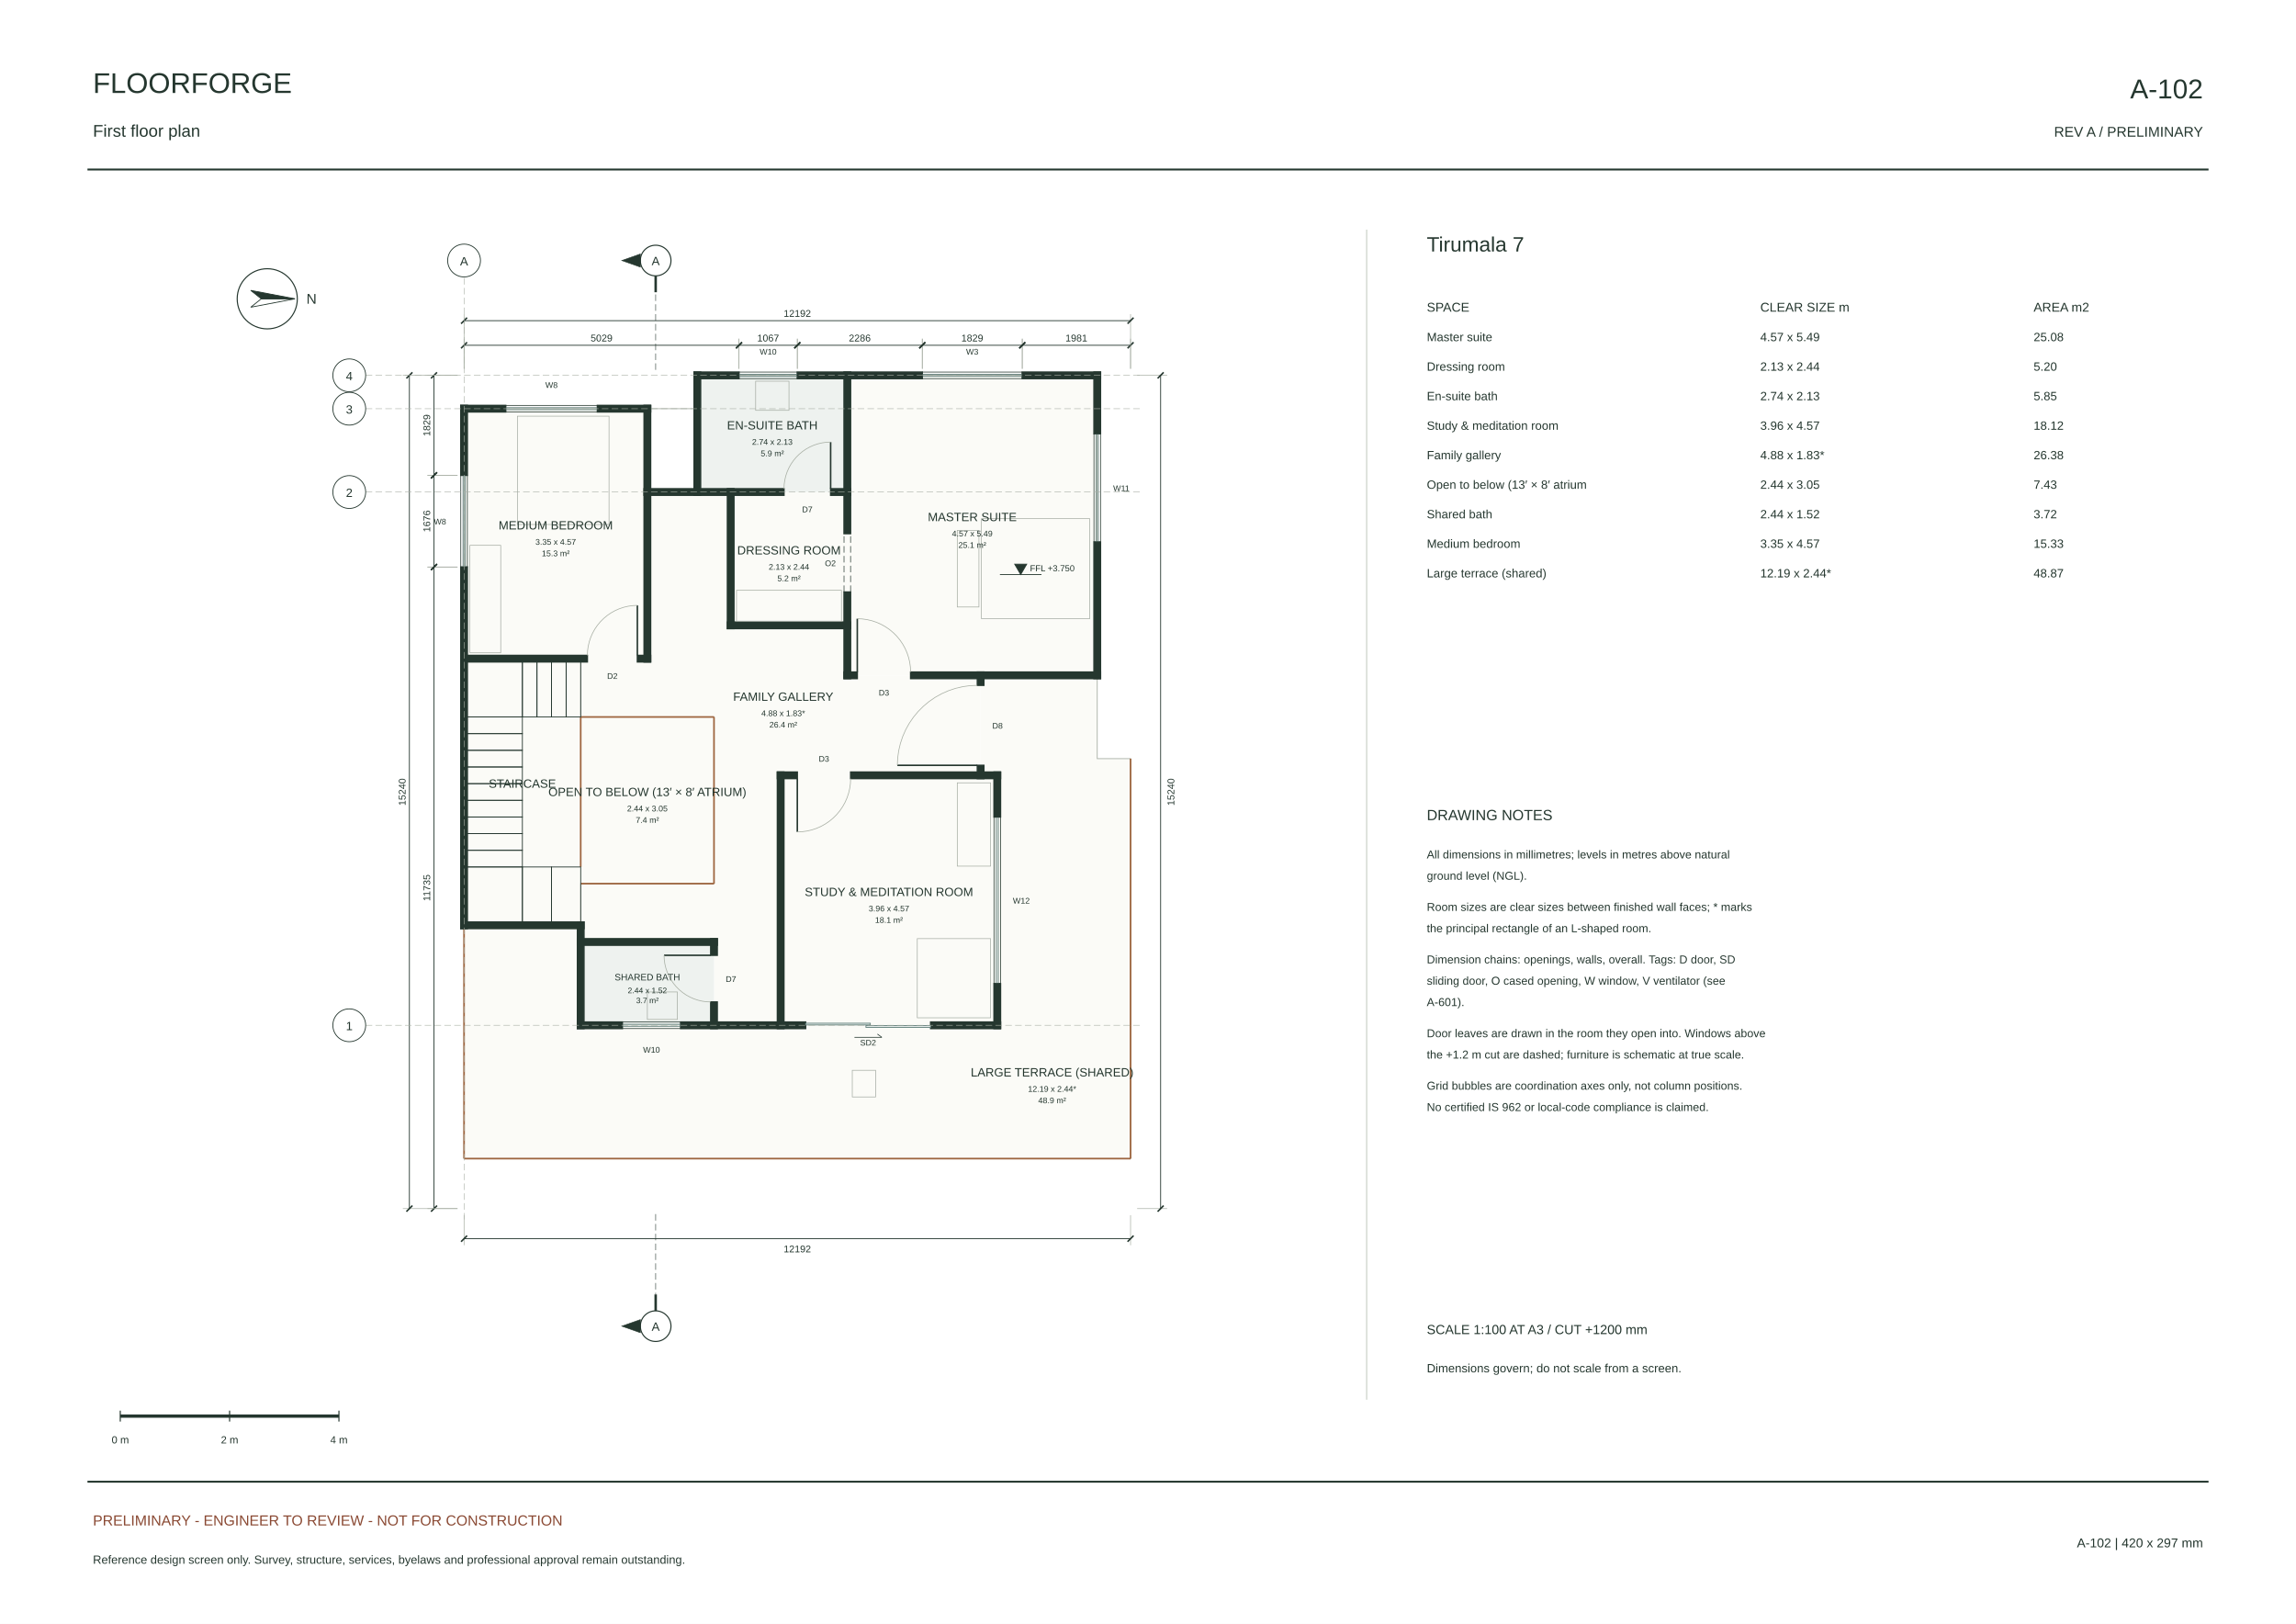
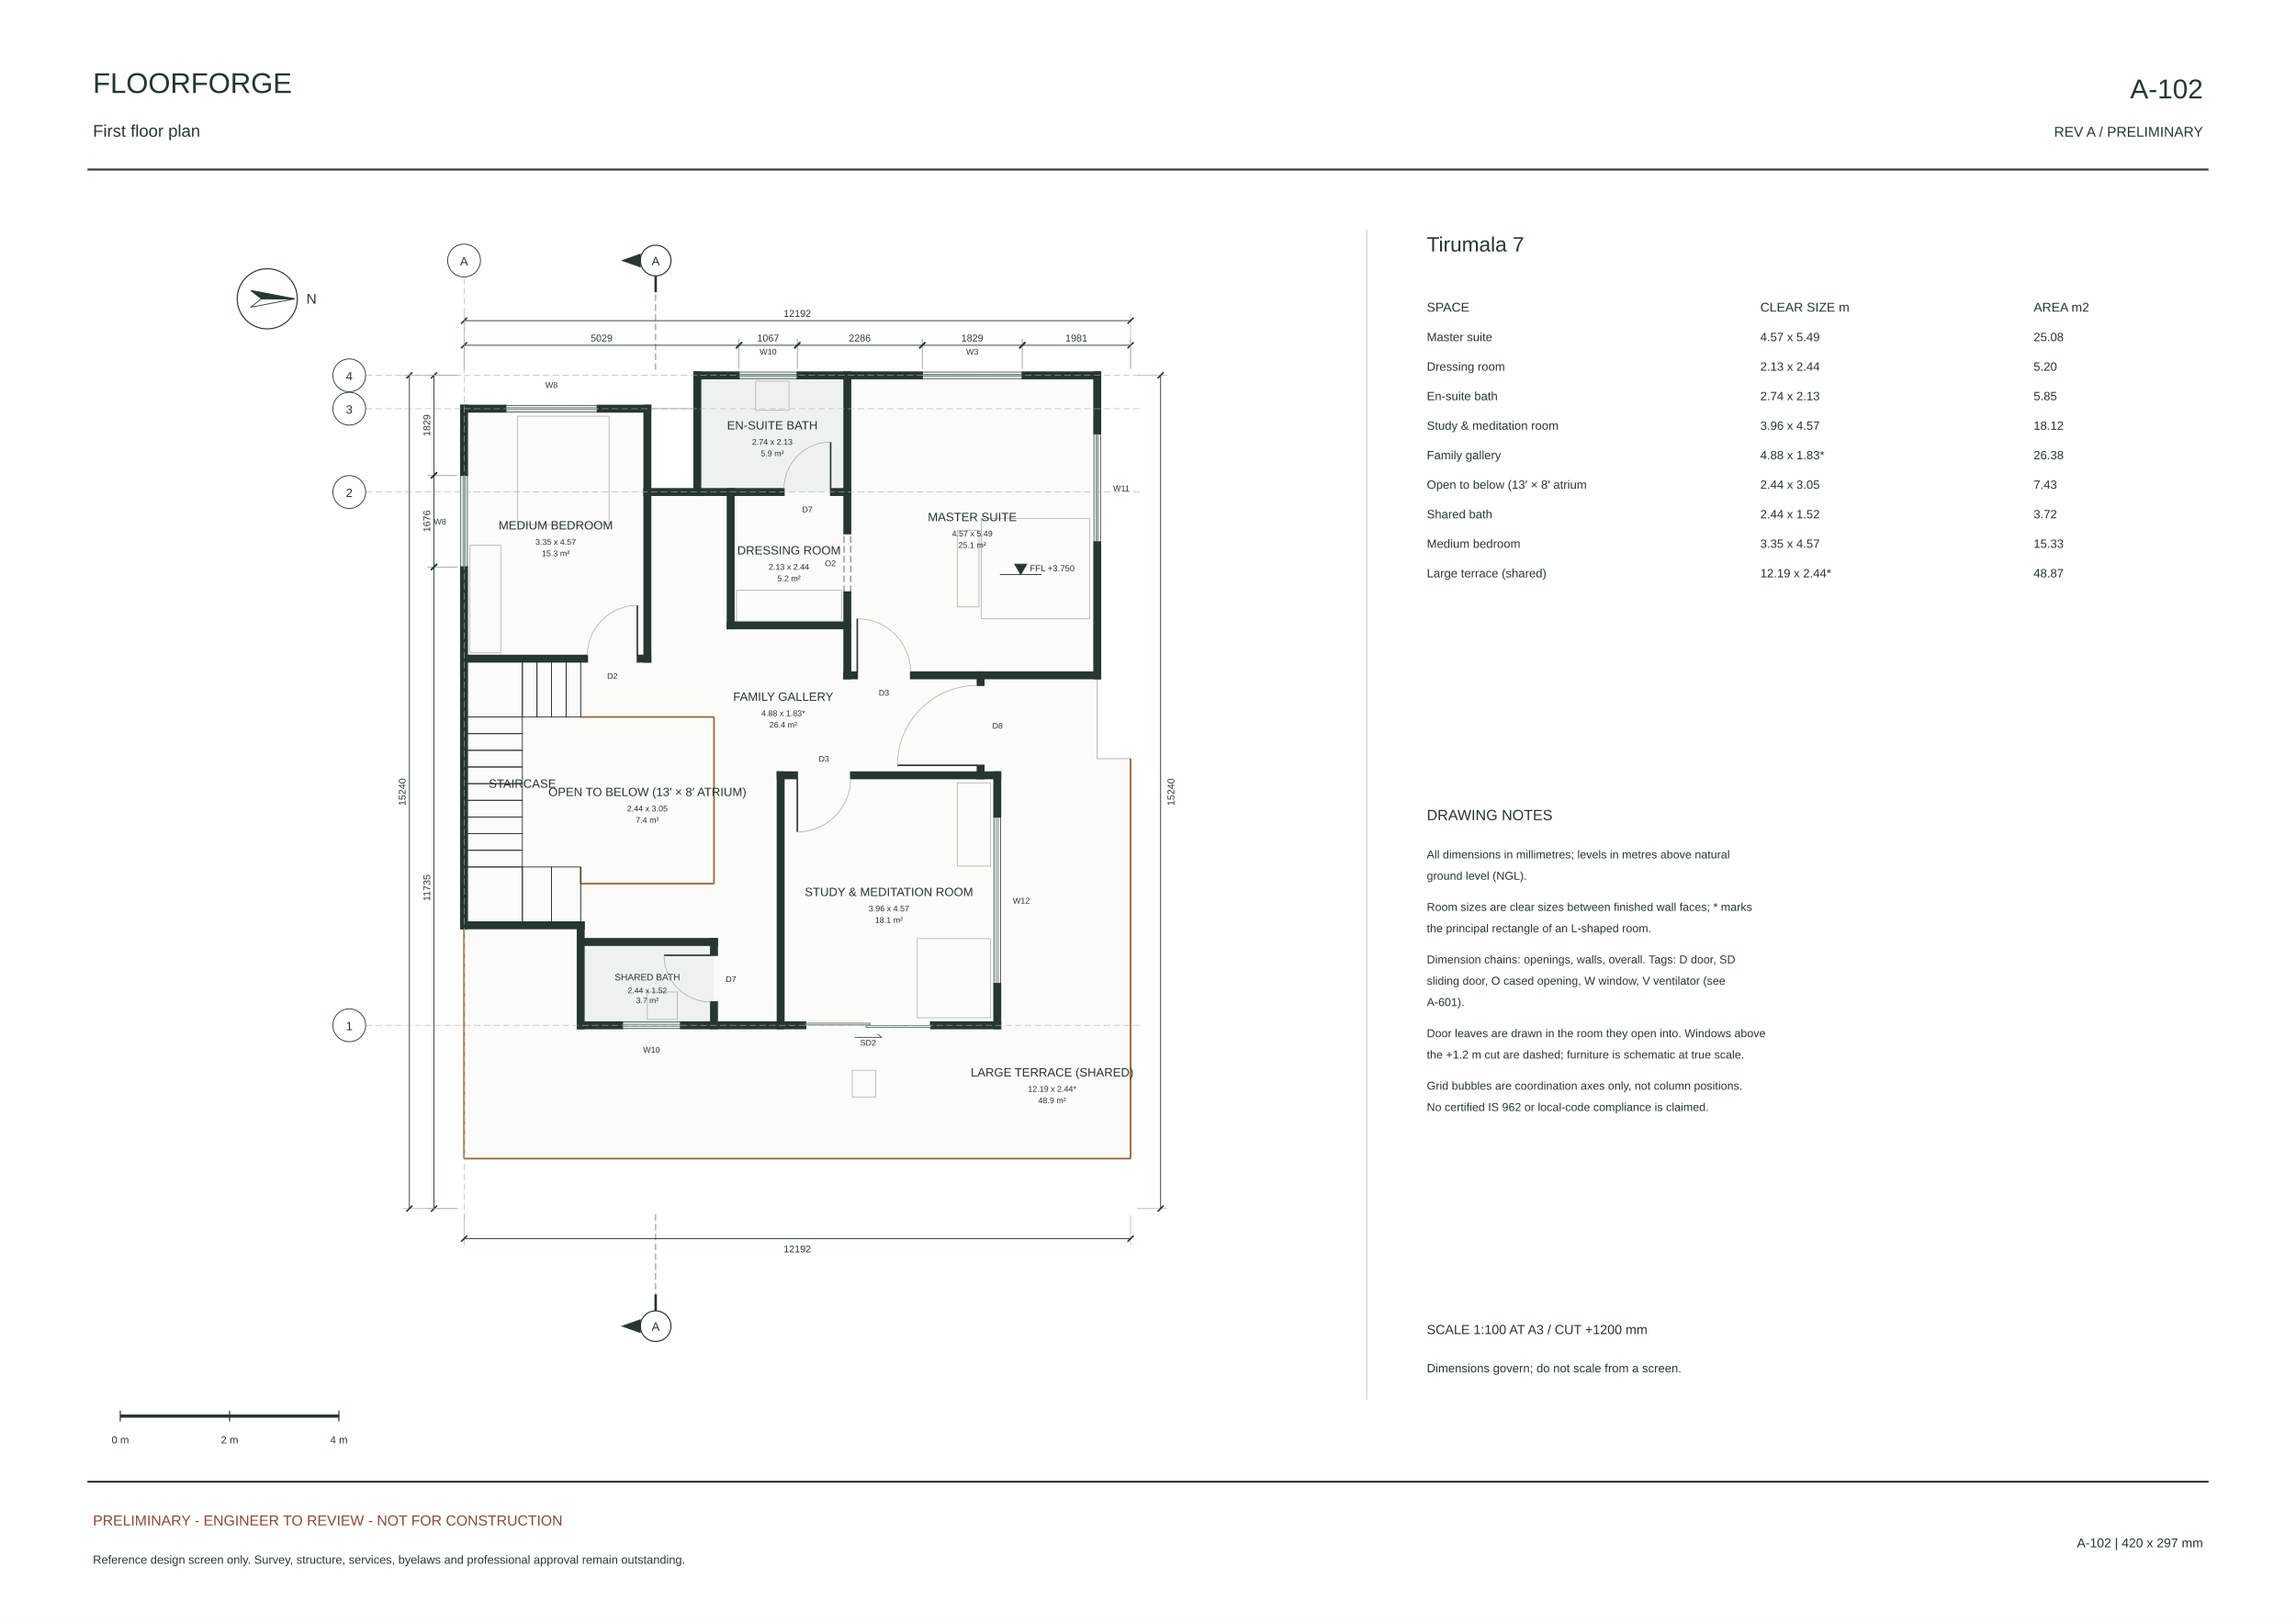
<svg xmlns="http://www.w3.org/2000/svg" width="420mm" height="297mm" viewBox="0 0 420 297">
  <rect width="420" height="297" fill="white" />
  <g font-family="Arial,Helvetica,sans-serif">
    <path d="M 16 31 H 404 M 16 271 H 404" stroke="#25372f" stroke-width=".35" />
    <text x="17" y="17" fill="#25372f" font-size="5.2" text-anchor="start">FLOORFORGE</text>
    <text x="17" y="25" fill="#25372f" font-size="3.1" text-anchor="start">First floor plan</text>
    <text x="403" y="18" fill="#25372f" font-size="5" text-anchor="end">A-102</text>
    <text x="403" y="25" fill="#25372f" font-size="2.6" text-anchor="end">REV A / PRELIMINARY</text>
    <polygon points="200.714,123.514 200.714,68.65 154.994,68.65 154.994,123.514" fill="#fbfbf7" stroke="none" stroke-width="0.2" />
    <polygon points="154.994,114.37 154.994,89.986 133.658,89.986 133.658,114.37" fill="#fbfbf7" stroke="none" stroke-width="0.2" />
    <polygon points="154.994,89.986 154.994,68.65 127.562,68.65 127.562,89.986" fill="#eef2ef" stroke="none" stroke-width="0.2" />
    <polygon points="182.426,187.522 182.426,141.802 142.802,141.802 142.802,187.522" fill="#fbfbf7" stroke="none" stroke-width="0.2" />
    <polygon points="106.226,161.614 130.61,161.614 130.61,141.802 130.61,131.134 106.226,131.134 106.226,120.466 118.418,120.466 118.418,89.986 133.658,89.986 133.658,114.37 154.994,114.37 154.994,123.514 179.378,123.514 179.378,141.802 142.802,141.802 142.802,187.522 130.61,187.522 130.61,172.282 106.226,172.282" fill="#fbfbf7" stroke="none" stroke-width="0.2" />
    <polygon points="130.61,161.614 130.61,131.134 106.226,131.134 106.226,161.614" fill="#fbfbf7" stroke="none" stroke-width="0.2" />
    <polygon points="130.61,187.522 130.61,172.282 106.226,172.282 106.226,187.522" fill="#eef2ef" stroke="none" stroke-width="0.2" />
    <polygon points="118.418,120.466 118.418,74.746 84.89,74.746 84.89,120.466" fill="#fbfbf7" stroke="none" stroke-width="0.2" />
    <polygon points="106.226,169.234 106.226,120.466 84.89,120.466 84.89,169.234" fill="#fbfbf7" stroke="none" stroke-width="0.2" />
    <polygon points="84.89,211.906 84.89,187.522 84.89,169.234 106.226,169.234 106.226,187.522 182.426,187.522 182.426,141.802 179.378,141.802 179.378,123.514 200.714,123.514 200.714,138.754 206.81,138.754 206.81,211.906 182.426,211.906" fill="#fbfbf7" stroke="none" stroke-width="0.2" />
    <polygon points="84.89,211.906 84.89,169.234 106.226,169.234 106.226,161.614 130.61,161.614 130.61,131.134 106.226,131.134 106.226,120.466 84.89,120.466 84.89,74.746 127.562,74.746 127.562,68.65 200.714,68.65 200.714,138.754 206.81,138.754 206.81,211.906 84.89,211.906" fill="none" stroke="#a8afa4" stroke-width="0.15" />
    <polyline points="130.61,131.134 130.61,161.614" fill="none" stroke="#9e653f" stroke-width="0.3" />
    <polyline points="130.61,131.134 106.226,131.134" fill="none" stroke="#9e653f" stroke-width="0.3" />
    <polyline points="130.61,161.614 106.226,161.614" fill="none" stroke="#9e653f" stroke-width="0.3" />
-     <polyline points="106.226,131.134 106.226,158.566" fill="none" stroke="#9e653f" stroke-width="0.3" />
+     <polyline points="106.226,158.566 106.226,161.614" fill="none" stroke="#9e653f" stroke-width="0.3" />
    <polyline points="206.81,211.906 84.89,211.906" fill="none" stroke="#9e653f" stroke-width="0.3" />
    <polyline points="206.81,138.754 206.81,211.906" fill="none" stroke="#9e653f" stroke-width="0.3" />
    <polyline points="84.89,169.234 84.89,211.906" fill="none" stroke="#9e653f" stroke-width="0.3" />
    <polygon points="201.314,69.25 186.998,69.25 186.998,68.05 200.714,68.05 201.314,68.05 201.314,69.25" fill="#25372f" stroke="#25372f" stroke-width="0.25" />
    <polygon points="126.962,69.25 126.962,68.05 135.182,68.05 135.182,69.25 127.562,69.25 126.962,69.25" fill="#25372f" stroke="#25372f" stroke-width="0.25" />
    <polygon points="168.71,68.05 168.71,69.25 145.85,69.25 145.85,68.05 168.71,68.05" fill="#25372f" stroke="#25372f" stroke-width="0.25" />
    <polygon points="119.018,74.146 119.018,75.346 109.274,75.346 109.274,74.146 118.418,74.146 119.018,74.146" fill="#25372f" stroke="#25372f" stroke-width="0.25" />
    <polygon points="84.89,75.346 84.29,75.346 84.29,74.146 92.51,74.146 92.51,75.346 84.89,75.346" fill="#25372f" stroke="#25372f" stroke-width="0.25" />
    <polygon points="155.594,89.386 155.594,90.586 151.946,90.586 151.946,89.386 154.994,89.386 155.594,89.386" fill="#25372f" stroke="#25372f" stroke-width="0.25" />
    <polygon points="118.418,90.586 117.818,90.586 117.818,89.386 143.412,89.386 143.412,90.586 118.418,90.586" fill="#25372f" stroke="#25372f" stroke-width="0.25" />
    <polygon points="154.994,113.77 155.594,113.77 155.594,114.97 133.658,114.97 133.058,114.97 133.058,113.77 154.994,113.77" fill="#25372f" stroke="#25372f" stroke-width="0.25" />
    <polygon points="119.018,119.866 119.018,121.066 116.589,121.066 116.589,119.866 118.418,119.866 119.018,119.866" fill="#25372f" stroke="#25372f" stroke-width="0.25" />
    <polygon points="84.89,121.066 84.29,121.066 84.29,119.866 107.445,119.866 107.445,121.066 84.89,121.066" fill="#25372f" stroke="#25372f" stroke-width="0.25" />
    <polygon points="201.314,122.914 201.314,124.114 166.576,124.114 166.576,122.914 200.714,122.914 201.314,122.914" fill="#25372f" stroke="#25372f" stroke-width="0.25" />
    <polygon points="154.994,124.114 154.394,124.114 154.394,122.914 156.823,122.914 156.823,124.114 154.994,124.114" fill="#25372f" stroke="#25372f" stroke-width="0.25" />
    <polygon points="183.026,141.202 183.026,142.402 155.604,142.402 155.604,141.202 182.426,141.202 183.026,141.202" fill="#25372f" stroke="#25372f" stroke-width="0.25" />
    <polygon points="142.802,142.402 142.202,142.402 142.202,141.202 145.85,141.202 145.85,142.402 142.802,142.402" fill="#25372f" stroke="#25372f" stroke-width="0.25" />
    <polygon points="106.226,168.634 106.826,168.634 106.826,169.834 84.89,169.834 84.29,169.834 84.29,168.634 106.226,168.634" fill="#25372f" stroke="#25372f" stroke-width="0.25" />
    <polygon points="130.61,171.682 131.21,171.682 131.21,172.882 106.226,172.882 105.626,172.882 105.626,171.682 130.61,171.682" fill="#25372f" stroke="#25372f" stroke-width="0.25" />
    <polygon points="183.026,188.122 170.234,188.122 170.234,186.922 182.426,186.922 183.026,186.922 183.026,188.122" fill="#25372f" stroke="#25372f" stroke-width="0.25" />
    <polygon points="105.626,188.122 105.626,186.922 113.846,186.922 113.846,188.122 106.226,188.122 105.626,188.122" fill="#25372f" stroke="#25372f" stroke-width="0.25" />
    <polygon points="147.374,186.922 147.374,188.122 124.514,188.122 124.514,186.922 147.374,186.922" fill="#25372f" stroke="#25372f" stroke-width="0.25" />
    <polygon points="200.114,68.05 201.314,68.05 201.314,79.318 200.114,79.318 200.114,68.65 200.114,68.05" fill="#25372f" stroke="#25372f" stroke-width="0.25" />
    <polygon points="201.314,123.514 201.314,124.114 200.114,124.114 200.114,99.13 201.314,99.13 201.314,123.514" fill="#25372f" stroke="#25372f" stroke-width="0.25" />
    <polygon points="181.826,141.202 183.026,141.202 183.026,149.422 181.826,149.422 181.826,141.802 181.826,141.202" fill="#25372f" stroke="#25372f" stroke-width="0.25" />
    <polygon points="183.026,187.522 183.026,188.122 181.826,188.122 181.826,179.902 183.026,179.902 183.026,187.522" fill="#25372f" stroke="#25372f" stroke-width="0.25" />
    <polygon points="178.778,122.914 179.978,122.914 179.978,125.343 178.778,125.343 178.778,123.514 178.778,122.914" fill="#25372f" stroke="#25372f" stroke-width="0.25" />
    <polygon points="179.978,141.802 179.978,142.402 178.778,142.402 178.778,139.973 179.978,139.973 179.978,141.802" fill="#25372f" stroke="#25372f" stroke-width="0.25" />
    <polygon points="154.394,68.05 155.594,68.05 155.594,97.606 154.394,97.606 154.394,68.65 154.394,68.05" fill="#25372f" stroke="#25372f" stroke-width="0.25" />
    <polygon points="155.594,123.514 155.594,124.114 154.394,124.114 154.394,108.274 155.594,108.274 155.594,123.514" fill="#25372f" stroke="#25372f" stroke-width="0.25" />
    <polygon points="142.202,141.802 142.202,141.202 143.402,141.202 143.402,187.522 143.402,188.122 142.202,188.122 142.202,141.802" fill="#25372f" stroke="#25372f" stroke-width="0.25" />
    <polygon points="133.058,89.986 133.058,89.386 134.258,89.386 134.258,114.37 134.258,114.97 133.058,114.97 133.058,89.986" fill="#25372f" stroke="#25372f" stroke-width="0.25" />
    <polygon points="130.01,171.682 131.21,171.682 131.21,174.72 130.01,174.72 130.01,172.282 130.01,171.682" fill="#25372f" stroke="#25372f" stroke-width="0.25" />
    <polygon points="131.21,187.522 131.21,188.122 130.01,188.122 130.01,183.255 131.21,183.255 131.21,187.522" fill="#25372f" stroke="#25372f" stroke-width="0.25" />
    <polygon points="126.962,68.65 126.962,68.05 128.162,68.05 128.162,89.986 128.162,90.586 126.962,90.586 126.962,68.65" fill="#25372f" stroke="#25372f" stroke-width="0.25" />
    <polygon points="117.818,74.746 117.818,74.146 119.018,74.146 119.018,120.466 119.018,121.066 117.818,121.066 117.818,74.746" fill="#25372f" stroke="#25372f" stroke-width="0.25" />
    <polygon points="105.626,169.234 105.626,168.634 106.826,168.634 106.826,187.522 106.826,188.122 105.626,188.122 105.626,169.234" fill="#25372f" stroke="#25372f" stroke-width="0.25" />
    <polygon points="84.29,74.146 85.49,74.146 85.49,86.938 84.29,86.938 84.29,74.746 84.29,74.146" fill="#25372f" stroke="#25372f" stroke-width="0.25" />
    <polygon points="85.49,169.234 85.49,169.834 84.29,169.834 84.29,103.702 85.49,103.702 85.49,169.234" fill="#25372f" stroke="#25372f" stroke-width="0.25" />
    <path d="M 156.823 122.914 L 156.823 113.16" fill="none" stroke="#25372f" stroke-width="0.28" />
    <polyline points="166.576,122.914 166.535,122.014 166.41,121.122 166.204,120.245 165.918,119.391 165.554,118.566 165.115,117.779 164.606,117.036 164.031,116.343 163.394,115.706 162.701,115.13 161.957,114.621 161.17,114.183 160.346,113.819 159.492,113.533 158.615,113.326 157.723,113.202 156.823,113.16" fill="none" stroke="#a8afa4" stroke-width="0.13" />
    <text x="161.7" y="127.214" fill="#25372f" font-size="1.5" text-anchor="middle">D3</text>
    <path d="M 154.394 108.274 L 154.394 97.606" fill="none" stroke="#25372f" stroke-width="0.12" stroke-dasharray="1.2 .6" />
    <path d="M 155.594 108.274 L 155.594 97.606" fill="none" stroke="#25372f" stroke-width="0.12" stroke-dasharray="1.2 .6" />
    <text x="151.894" y="103.54" fill="#25372f" font-size="1.5" text-anchor="middle">O2</text>
    <path d="M 151.946 89.386 L 151.946 80.852" fill="none" stroke="#25372f" stroke-width="0.28" />
    <polyline points="143.412,89.386 143.448,88.599 143.557,87.818 143.737,87.05 143.988,86.303 144.306,85.582 144.69,84.893 145.135,84.243 145.639,83.636 146.196,83.079 146.803,82.575 147.453,82.13 148.142,81.746 148.863,81.428 149.611,81.177 150.378,80.997 151.159,80.888 151.946,80.852" fill="none" stroke="#a8afa4" stroke-width="0.13" />
    <text x="147.679" y="93.686" fill="#25372f" font-size="1.5" text-anchor="middle">D7</text>
    <path d="M 178.778 139.973 L 164.148 139.973" fill="none" stroke="#25372f" stroke-width="0.28" />
    <polyline points="178.778,125.343 177.428,125.405 176.09,125.592 174.774,125.901 173.493,126.331 172.257,126.877 171.076,127.534 169.961,128.298 168.922,129.161 167.966,130.117 167.103,131.156 166.339,132.271 165.681,133.452 165.136,134.688 164.706,135.969 164.397,137.285 164.21,138.623 164.148,139.973" fill="none" stroke="#a8afa4" stroke-width="0.13" />
    <text x="182.478" y="133.258" fill="#25372f" font-size="1.5" text-anchor="middle">D8</text>
    <path d="M 145.85 142.402 L 145.85 152.156" fill="none" stroke="#25372f" stroke-width="0.28" />
    <polyline points="155.604,142.402 155.562,143.302 155.438,144.194 155.231,145.071 154.945,145.925 154.581,146.75 154.143,147.537 153.633,148.28 153.058,148.973 152.421,149.61 151.728,150.185 150.985,150.695 150.198,151.133 149.373,151.497 148.519,151.783 147.642,151.989 146.75,152.114 145.85,152.156" fill="none" stroke="#a8afa4" stroke-width="0.13" />
    <text x="150.727" y="139.302" fill="#25372f" font-size="1.5" text-anchor="middle">D3</text>
    <polygon points="147.374,187.462 159.204,187.462 159.204,187.142 147.374,187.142" fill="#e3ebea" stroke="#5f7d78" stroke-width="0.15" />
    <polygon points="158.404,187.902 170.234,187.902 170.234,187.582 158.404,187.582" fill="#e3ebea" stroke="#5f7d78" stroke-width="0.15" />
    <path d="M 156.304 189.722 L 161.304 189.722" fill="none" stroke="#25372f" stroke-width="0.13" />
    <path d="M 161.304 189.722 L 160.504 189.122" fill="none" stroke="#25372f" stroke-width="0.13" />
    <text x="158.804" y="191.222" fill="#25372f" font-size="1.5" text-anchor="middle">SD2</text>
    <path d="M 130.01 174.72 L 121.476 174.72" fill="none" stroke="#25372f" stroke-width="0.28" />
    <polyline points="130.01,183.255 129.222,183.218 128.442,183.109 127.674,182.929 126.927,182.679 126.206,182.36 125.517,181.976 124.867,181.531 124.26,181.027 123.703,180.47 123.199,179.863 122.754,179.213 122.37,178.524 122.052,177.803 121.801,177.056 121.621,176.289 121.512,175.508 121.476,174.72" fill="none" stroke="#a8afa4" stroke-width="0.13" />
    <text x="133.71" y="179.588" fill="#25372f" font-size="1.5" text-anchor="middle">D7</text>
    <path d="M 116.589 119.866 L 116.589 110.722" fill="none" stroke="#25372f" stroke-width="0.28" />
    <polyline points="107.445,119.866 107.484,119.022 107.601,118.186 107.794,117.364 108.063,116.563 108.404,115.79 108.815,115.052 109.292,114.356 109.832,113.706 110.429,113.109 111.079,112.569 111.775,112.092 112.513,111.681 113.286,111.34 114.087,111.071 114.909,110.878 115.746,110.761 116.589,110.722" fill="none" stroke="#a8afa4" stroke-width="0.13" />
    <text x="112.017" y="124.166" fill="#25372f" font-size="1.5" text-anchor="middle">D2</text>
    <path d="M 201.314 99.13 L 201.314 79.318" fill="none" stroke="#25372f" stroke-width="0.13" />
    <path d="M 200.114 99.13 L 200.114 79.318" fill="none" stroke="#25372f" stroke-width="0.13" />
    <path d="M 200.894 99.13 L 200.894 79.318" fill="none" stroke="#5f7d78" stroke-width="0.16" />
    <path d="M 200.534 99.13 L 200.534 79.318" fill="none" stroke="#5f7d78" stroke-width="0.16" />
    <path d="M 201.314 99.13 L 200.114 99.13" fill="none" stroke="#25372f" stroke-width="0.13" />
    <path d="M 201.314 79.318 L 200.114 79.318" fill="none" stroke="#25372f" stroke-width="0.13" />
    <text x="205.114" y="89.824" fill="#25372f" font-size="1.5" text-anchor="middle">W11</text>
    <path d="M 168.71 68.05 L 186.998 68.05" fill="none" stroke="#25372f" stroke-width="0.13" />
    <path d="M 168.71 69.25 L 186.998 69.25" fill="none" stroke="#25372f" stroke-width="0.13" />
    <path d="M 168.71 68.47 L 186.998 68.47" fill="none" stroke="#5f7d78" stroke-width="0.16" />
    <path d="M 168.71 68.83 L 186.998 68.83" fill="none" stroke="#5f7d78" stroke-width="0.16" />
    <path d="M 168.71 68.05 L 168.71 69.25" fill="none" stroke="#25372f" stroke-width="0.13" />
    <path d="M 186.998 68.05 L 186.998 69.25" fill="none" stroke="#25372f" stroke-width="0.13" />
    <text x="177.854" y="64.85" fill="#25372f" font-size="1.5" text-anchor="middle">W3</text>
    <path d="M 135.182 68.05 L 145.85 68.05" fill="none" stroke="#25372f" stroke-width="0.13" />
    <path d="M 135.182 69.25 L 145.85 69.25" fill="none" stroke="#25372f" stroke-width="0.13" />
    <path d="M 135.182 68.47 L 145.85 68.47" fill="none" stroke="#5f7d78" stroke-width="0.16" />
    <path d="M 135.182 68.83 L 145.85 68.83" fill="none" stroke="#5f7d78" stroke-width="0.16" />
    <path d="M 135.182 68.05 L 135.182 69.25" fill="none" stroke="#25372f" stroke-width="0.13" />
    <path d="M 145.85 68.05 L 145.85 69.25" fill="none" stroke="#25372f" stroke-width="0.13" />
    <text x="140.516" y="64.85" fill="#25372f" font-size="1.5" text-anchor="middle">W10</text>
    <path d="M 183.026 179.902 L 183.026 149.422" fill="none" stroke="#25372f" stroke-width="0.13" />
    <path d="M 181.826 179.902 L 181.826 149.422" fill="none" stroke="#25372f" stroke-width="0.13" />
    <path d="M 182.606 179.902 L 182.606 149.422" fill="none" stroke="#5f7d78" stroke-width="0.16" />
    <path d="M 182.246 179.902 L 182.246 149.422" fill="none" stroke="#5f7d78" stroke-width="0.16" />
    <path d="M 183.026 179.902 L 181.826 179.902" fill="none" stroke="#25372f" stroke-width="0.13" />
    <path d="M 183.026 149.422 L 181.826 149.422" fill="none" stroke="#25372f" stroke-width="0.13" />
    <text x="186.826" y="165.262" fill="#25372f" font-size="1.5" text-anchor="middle">W12</text>
    <path d="M 113.846 188.122 L 124.514 188.122" fill="none" stroke="#25372f" stroke-width="0.13" />
    <path d="M 113.846 186.922 L 124.514 186.922" fill="none" stroke="#25372f" stroke-width="0.13" />
    <path d="M 113.846 187.702 L 124.514 187.702" fill="none" stroke="#5f7d78" stroke-width="0.16" />
    <path d="M 113.846 187.342 L 124.514 187.342" fill="none" stroke="#5f7d78" stroke-width="0.16" />
    <path d="M 113.846 188.122 L 113.846 186.922" fill="none" stroke="#25372f" stroke-width="0.13" />
    <path d="M 124.514 188.122 L 124.514 186.922" fill="none" stroke="#25372f" stroke-width="0.13" />
    <text x="119.18" y="192.522" fill="#25372f" font-size="1.5" text-anchor="middle">W10</text>
    <path d="M 92.51 74.146 L 109.274 74.146" fill="none" stroke="#25372f" stroke-width="0.13" />
    <path d="M 92.51 75.346 L 109.274 75.346" fill="none" stroke="#25372f" stroke-width="0.13" />
    <path d="M 92.51 74.566 L 109.274 74.566" fill="none" stroke="#5f7d78" stroke-width="0.16" />
    <path d="M 92.51 74.926 L 109.274 74.926" fill="none" stroke="#5f7d78" stroke-width="0.16" />
    <path d="M 92.51 74.146 L 92.51 75.346" fill="none" stroke="#25372f" stroke-width="0.13" />
    <path d="M 109.274 74.146 L 109.274 75.346" fill="none" stroke="#25372f" stroke-width="0.13" />
    <text x="100.892" y="70.946" fill="#25372f" font-size="1.5" text-anchor="middle">W8</text>
    <path d="M 84.29 103.702 L 84.29 86.938" fill="none" stroke="#25372f" stroke-width="0.13" />
    <path d="M 85.49 103.702 L 85.49 86.938" fill="none" stroke="#25372f" stroke-width="0.13" />
    <path d="M 84.71 103.702 L 84.71 86.938" fill="none" stroke="#5f7d78" stroke-width="0.16" />
    <path d="M 85.07 103.702 L 85.07 86.938" fill="none" stroke="#5f7d78" stroke-width="0.16" />
    <path d="M 84.29 103.702 L 85.49 103.702" fill="none" stroke="#25372f" stroke-width="0.13" />
    <path d="M 84.29 86.938 L 85.49 86.938" fill="none" stroke="#25372f" stroke-width="0.13" />
    <text x="80.49" y="95.92" fill="#25372f" font-size="1.5" text-anchor="middle">W8</text>
    <polygon points="100.892,169.234 106.226,169.234 106.226,158.566 100.892,158.566" fill="none" stroke="#25372f" stroke-width="0.15" />
    <polygon points="95.558,169.234 100.892,169.234 100.892,158.566 95.558,158.566" fill="none" stroke="#25372f" stroke-width="0.15" />
    <polygon points="84.89,169.234 95.558,169.234 95.558,158.566 84.89,158.566" fill="none" stroke="#25372f" stroke-width="0.15" />
    <polygon points="84.89,158.566 95.558,158.566 95.558,155.518 84.89,155.518" fill="none" stroke="#25372f" stroke-width="0.15" />
    <polygon points="84.89,155.518 95.558,155.518 95.558,152.47 84.89,152.47" fill="none" stroke="#25372f" stroke-width="0.15" />
    <polygon points="84.89,152.47 95.558,152.47 95.558,149.422 84.89,149.422" fill="none" stroke="#25372f" stroke-width="0.15" />
    <polygon points="84.89,149.422 95.558,149.422 95.558,146.374 84.89,146.374" fill="none" stroke="#25372f" stroke-width="0.15" />
    <polygon points="84.89,146.374 95.558,146.374 95.558,143.326 84.89,143.326" fill="none" stroke="#25372f" stroke-width="0.15" />
    <polygon points="84.89,143.326 95.558,143.326 95.558,140.278 84.89,140.278" fill="none" stroke="#25372f" stroke-width="0.15" />
    <polygon points="84.89,140.278 95.558,140.278 95.558,137.23 84.89,137.23" fill="none" stroke="#25372f" stroke-width="0.15" />
    <polygon points="84.89,137.23 95.558,137.23 95.558,134.182 84.89,134.182" fill="none" stroke="#25372f" stroke-width="0.15" />
    <polygon points="84.89,134.182 95.558,134.182 95.558,131.134 84.89,131.134" fill="none" stroke="#25372f" stroke-width="0.15" />
    <polygon points="84.89,131.134 95.558,131.134 95.558,120.466 84.89,120.466" fill="none" stroke="#25372f" stroke-width="0.15" />
    <polygon points="95.558,131.134 98.225,131.134 98.225,120.466 95.558,120.466" fill="none" stroke="#25372f" stroke-width="0.15" />
    <polygon points="98.225,131.134 100.892,131.134 100.892,120.466 98.225,120.466" fill="none" stroke="#25372f" stroke-width="0.15" />
    <polygon points="100.892,131.134 103.559,131.134 103.559,120.466 100.892,120.466" fill="none" stroke="#25372f" stroke-width="0.15" />
    <polygon points="103.559,131.134 106.226,131.134 106.226,120.466 103.559,120.466" fill="none" stroke="#25372f" stroke-width="0.15" />
    <polygon points="199.342,113.151 199.342,94.863 179.53,94.863 179.53,113.151" fill="none" stroke="#a3aaa1" stroke-width="0.12" />
    <polygon points="179.073,111.017 179.073,96.996 175.111,96.996 175.111,111.017" fill="none" stroke="#a3aaa1" stroke-width="0.12" />
    <polygon points="153.927,113.608 153.927,107.969 134.725,107.969 134.725,113.608" fill="none" stroke="#a3aaa1" stroke-width="0.12" />
    <polygon points="144.326,75.051 144.326,69.717 138.23,69.717 138.23,75.051" fill="none" stroke="#a3aaa1" stroke-width="0.12" />
    <polygon points="123.904,186.455 123.904,181.426 118.418,181.426 118.418,186.455" fill="none" stroke="#a3aaa1" stroke-width="0.12" />
    <polygon points="181.207,158.414 181.207,143.174 175.111,143.174 175.111,158.414" fill="none" stroke="#a3aaa1" stroke-width="0.12" />
    <polygon points="181.207,186.15 181.207,171.672 167.796,171.672 167.796,186.15" fill="none" stroke="#a3aaa1" stroke-width="0.12" />
    <polygon points="111.408,95.93 111.408,76.118 94.644,76.118 94.644,95.93" fill="none" stroke="#a3aaa1" stroke-width="0.12" />
    <polygon points="91.596,119.399 91.596,99.74 85.957,99.74 85.957,119.399" fill="none" stroke="#a3aaa1" stroke-width="0.12" />
    <polygon points="160.176,200.628 160.176,195.752 155.908,195.752 155.908,200.628" fill="none" stroke="#a3aaa1" stroke-width="0.12" />
    <text x="177.854" y="95.312" fill="#25372f" font-size="2.2" text-anchor="middle">MASTER SUITE</text>
    <text x="177.854" y="98.107" fill="#25372f" font-size="1.5" text-anchor="middle">4.57 x 5.49</text>
    <text x="177.854" y="100.207" fill="#25372f" font-size="1.5" text-anchor="middle">25.1 m²</text>
    <text x="144.326" y="101.408" fill="#25372f" font-size="2.2" text-anchor="middle">DRESSING ROOM</text>
    <text x="144.326" y="104.203" fill="#25372f" font-size="1.5" text-anchor="middle">2.13 x 2.44</text>
    <text x="144.326" y="106.303" fill="#25372f" font-size="1.5" text-anchor="middle">5.2 m²</text>
    <text x="141.278" y="78.548" fill="#25372f" font-size="2.2" text-anchor="middle">EN-SUITE BATH</text>
    <text x="141.278" y="81.343" fill="#25372f" font-size="1.5" text-anchor="middle">2.74 x 2.13</text>
    <text x="141.278" y="83.443" fill="#25372f" font-size="1.5" text-anchor="middle">5.9 m²</text>
    <text x="162.614" y="163.892" fill="#25372f" font-size="2.2" text-anchor="middle">STUDY &amp; MEDITATION ROOM</text>
    <text x="162.614" y="166.687" fill="#25372f" font-size="1.5" text-anchor="middle">3.96 x 4.57</text>
    <text x="162.614" y="168.787" fill="#25372f" font-size="1.5" text-anchor="middle">18.1 m²</text>
    <text x="143.278" y="128.173" fill="#25372f" font-size="2.2" text-anchor="middle">FAMILY GALLERY</text>
    <text x="143.278" y="130.968" fill="#25372f" font-size="1.5" text-anchor="middle">4.88 x 1.83*</text>
    <text x="143.278" y="133.068" fill="#25372f" font-size="1.5" text-anchor="middle">26.4 m²</text>
    <text x="118.418" y="145.604" fill="#25372f" font-size="2.2" text-anchor="middle">OPEN TO BELOW (13′ × 8′ ATRIUM)</text>
    <text x="118.418" y="148.399" fill="#25372f" font-size="1.5" text-anchor="middle">2.44 x 3.05</text>
    <text x="118.418" y="150.499" fill="#25372f" font-size="1.5" text-anchor="middle">7.4 m²</text>
    <text x="118.418" y="179.307" fill="#25372f" font-size="1.7" text-anchor="middle">SHARED BATH</text>
    <text x="118.418" y="181.657" fill="#25372f" font-size="1.45" text-anchor="middle">2.44 x 1.52</text>
    <text x="118.418" y="183.477" fill="#25372f" font-size="1.45" text-anchor="middle">3.7 m²</text>
    <text x="101.654" y="96.836" fill="#25372f" font-size="2.2" text-anchor="middle">MEDIUM BEDROOM</text>
    <text x="101.654" y="99.631" fill="#25372f" font-size="1.5" text-anchor="middle">3.35 x 4.57</text>
    <text x="101.654" y="101.731" fill="#25372f" font-size="1.5" text-anchor="middle">15.3 m²</text>
    <text x="95.558" y="144.08" fill="#25372f" font-size="2.2" text-anchor="middle">STAIRCASE</text>
    <text x="192.463" y="196.884" fill="#25372f" font-size="2.2" text-anchor="middle">LARGE TERRACE (SHARED)</text>
    <text x="192.463" y="199.679" fill="#25372f" font-size="1.5" text-anchor="middle">12.19 x 2.44*</text>
    <text x="192.463" y="201.779" fill="#25372f" font-size="1.5" text-anchor="middle">48.9 m²</text>
    <path d="M 84.89 222.25 L 84.89 227.75" fill="none" stroke="#a8afa4" stroke-width="0.12" />
    <path d="M 206.81 222.25 L 206.81 227.75" fill="none" stroke="#a8afa4" stroke-width="0.12" />
    <path d="M 84.89 226.55 L 206.81 226.55" fill="none" stroke="#25372f" stroke-width="0.15" />
    <path d="M 84.34 227.1 L 85.44 226" fill="none" stroke="#25372f" stroke-width="0.28" />
    <path d="M 206.26 227.1 L 207.36 226" fill="none" stroke="#25372f" stroke-width="0.28" />
    <text x="145.85" y="229.05" fill="#25372f" font-size="1.8" text-anchor="middle">12192</text>
    <path d="M 84.89 67.45 L 84.89 61.95" fill="none" stroke="#a8afa4" stroke-width="0.12" />
    <path d="M 135.182 67.45 L 135.182 61.95" fill="none" stroke="#a8afa4" stroke-width="0.12" />
    <path d="M 84.89 63.15 L 135.182 63.15" fill="none" stroke="#25372f" stroke-width="0.15" />
    <path d="M 84.34 63.7 L 85.44 62.6" fill="none" stroke="#25372f" stroke-width="0.28" />
    <path d="M 134.632 63.7 L 135.732 62.6" fill="none" stroke="#25372f" stroke-width="0.28" />
    <text x="110.036" y="62.45" fill="#25372f" font-size="1.8" text-anchor="middle">5029</text>
    <path d="M 135.182 67.45 L 135.182 61.95" fill="none" stroke="#a8afa4" stroke-width="0.12" />
    <path d="M 145.85 67.45 L 145.85 61.95" fill="none" stroke="#a8afa4" stroke-width="0.12" />
    <path d="M 135.182 63.15 L 145.85 63.15" fill="none" stroke="#25372f" stroke-width="0.15" />
    <path d="M 134.632 63.7 L 135.732 62.6" fill="none" stroke="#25372f" stroke-width="0.28" />
    <path d="M 145.3 63.7 L 146.4 62.6" fill="none" stroke="#25372f" stroke-width="0.28" />
    <text x="140.516" y="62.45" fill="#25372f" font-size="1.8" text-anchor="middle">1067</text>
    <path d="M 145.85 67.45 L 145.85 61.95" fill="none" stroke="#a8afa4" stroke-width="0.12" />
    <path d="M 168.71 67.45 L 168.71 61.95" fill="none" stroke="#a8afa4" stroke-width="0.12" />
    <path d="M 145.85 63.15 L 168.71 63.15" fill="none" stroke="#25372f" stroke-width="0.15" />
    <path d="M 145.3 63.7 L 146.4 62.6" fill="none" stroke="#25372f" stroke-width="0.28" />
    <path d="M 168.16 63.7 L 169.26 62.6" fill="none" stroke="#25372f" stroke-width="0.28" />
    <text x="157.28" y="62.45" fill="#25372f" font-size="1.8" text-anchor="middle">2286</text>
    <path d="M 168.71 67.45 L 168.71 61.95" fill="none" stroke="#a8afa4" stroke-width="0.12" />
    <path d="M 186.998 67.45 L 186.998 61.95" fill="none" stroke="#a8afa4" stroke-width="0.12" />
    <path d="M 168.71 63.15 L 186.998 63.15" fill="none" stroke="#25372f" stroke-width="0.15" />
    <path d="M 168.16 63.7 L 169.26 62.6" fill="none" stroke="#25372f" stroke-width="0.28" />
    <path d="M 186.448 63.7 L 187.548 62.6" fill="none" stroke="#25372f" stroke-width="0.28" />
    <text x="177.854" y="62.45" fill="#25372f" font-size="1.8" text-anchor="middle">1829</text>
    <path d="M 186.998 67.45 L 186.998 61.95" fill="none" stroke="#a8afa4" stroke-width="0.12" />
    <path d="M 206.81 67.45 L 206.81 61.95" fill="none" stroke="#a8afa4" stroke-width="0.12" />
    <path d="M 186.998 63.15 L 206.81 63.15" fill="none" stroke="#25372f" stroke-width="0.15" />
    <path d="M 186.448 63.7 L 187.548 62.6" fill="none" stroke="#25372f" stroke-width="0.28" />
    <path d="M 206.26 63.7 L 207.36 62.6" fill="none" stroke="#25372f" stroke-width="0.28" />
    <text x="196.904" y="62.45" fill="#25372f" font-size="1.8" text-anchor="middle">1981</text>
    <path d="M 84.89 67.45 L 84.89 57.45" fill="none" stroke="#a8afa4" stroke-width="0.12" />
    <path d="M 206.81 67.45 L 206.81 57.45" fill="none" stroke="#a8afa4" stroke-width="0.12" />
    <path d="M 84.89 58.65 L 206.81 58.65" fill="none" stroke="#25372f" stroke-width="0.15" />
    <path d="M 84.34 59.2 L 85.44 58.1" fill="none" stroke="#25372f" stroke-width="0.28" />
    <path d="M 206.26 59.2 L 207.36 58.1" fill="none" stroke="#25372f" stroke-width="0.28" />
    <text x="145.85" y="57.95" fill="#25372f" font-size="1.8" text-anchor="middle">12192</text>
    <path d="M 83.69 221.05 L 78.19 221.05" fill="none" stroke="#a8afa4" stroke-width="0.12" />
    <path d="M 83.69 103.702 L 78.19 103.702" fill="none" stroke="#a8afa4" stroke-width="0.12" />
    <path d="M 79.39 221.05 L 79.39 103.702" fill="none" stroke="#25372f" stroke-width="0.15" />
    <path d="M 78.84 221.6 L 79.94 220.5" fill="none" stroke="#25372f" stroke-width="0.28" />
    <path d="M 78.84 104.252 L 79.94 103.152" fill="none" stroke="#25372f" stroke-width="0.28" />
    <text x="78.69" y="162.376" fill="#25372f" font-size="1.8" text-anchor="middle" transform="rotate(-90.0 78.69 162.376)">11735</text>
    <path d="M 83.69 103.702 L 78.19 103.702" fill="none" stroke="#a8afa4" stroke-width="0.12" />
    <path d="M 83.69 86.938 L 78.19 86.938" fill="none" stroke="#a8afa4" stroke-width="0.12" />
    <path d="M 79.39 103.702 L 79.39 86.938" fill="none" stroke="#25372f" stroke-width="0.15" />
    <path d="M 78.84 104.252 L 79.94 103.152" fill="none" stroke="#25372f" stroke-width="0.28" />
    <path d="M 78.84 87.488 L 79.94 86.388" fill="none" stroke="#25372f" stroke-width="0.28" />
    <text x="78.69" y="95.32" fill="#25372f" font-size="1.8" text-anchor="middle" transform="rotate(-90.0 78.69 95.32)">1676</text>
    <path d="M 83.69 86.938 L 78.19 86.938" fill="none" stroke="#a8afa4" stroke-width="0.12" />
    <path d="M 83.69 68.65 L 78.19 68.65" fill="none" stroke="#a8afa4" stroke-width="0.12" />
    <path d="M 79.39 86.938 L 79.39 68.65" fill="none" stroke="#25372f" stroke-width="0.15" />
    <path d="M 78.84 87.488 L 79.94 86.388" fill="none" stroke="#25372f" stroke-width="0.28" />
    <path d="M 78.84 69.2 L 79.94 68.1" fill="none" stroke="#25372f" stroke-width="0.28" />
    <text x="78.69" y="77.794" fill="#25372f" font-size="1.8" text-anchor="middle" transform="rotate(-90.0 78.69 77.794)">1829</text>
    <path d="M 83.69 221.05 L 73.69 221.05" fill="none" stroke="#a8afa4" stroke-width="0.12" />
    <path d="M 83.69 68.65 L 73.69 68.65" fill="none" stroke="#a8afa4" stroke-width="0.12" />
    <path d="M 74.89 221.05 L 74.89 68.65" fill="none" stroke="#25372f" stroke-width="0.15" />
    <path d="M 74.34 221.6 L 75.44 220.5" fill="none" stroke="#25372f" stroke-width="0.28" />
    <path d="M 74.34 69.2 L 75.44 68.1" fill="none" stroke="#25372f" stroke-width="0.28" />
    <text x="74.19" y="144.85" fill="#25372f" font-size="1.8" text-anchor="middle" transform="rotate(-90.0 74.19 144.85)">15240</text>
    <path d="M 208.01 221.05 L 213.51 221.05" fill="none" stroke="#a8afa4" stroke-width="0.12" />
    <path d="M 208.01 68.65 L 213.51 68.65" fill="none" stroke="#a8afa4" stroke-width="0.12" />
    <path d="M 212.31 221.05 L 212.31 68.65" fill="none" stroke="#25372f" stroke-width="0.15" />
    <path d="M 211.76 221.6 L 212.86 220.5" fill="none" stroke="#25372f" stroke-width="0.28" />
    <path d="M 211.76 69.2 L 212.86 68.1" fill="none" stroke="#25372f" stroke-width="0.28" />
    <text x="214.81" y="144.85" fill="#25372f" font-size="1.8" text-anchor="middle" transform="rotate(-90.0 214.81 144.85)">15240</text>
    <path d="M 84.89 223.05 L 84.89 50.65" fill="none" stroke="#a8afa4" stroke-width="0.1" stroke-dasharray="1.2 .6" />
    <circle cx="84.89" cy="47.65" r="3" fill="none" stroke="#25372f" stroke-width="0.15" />
    <text x="84.89" y="48.55" fill="#25372f" font-size="2.2" text-anchor="middle">A</text>
    <path d="M 66.89 187.52 L 208.81 187.52" fill="none" stroke="#a8afa4" stroke-width="0.1" stroke-dasharray="1.2 .6" />
    <circle cx="63.89" cy="187.52" r="3" fill="none" stroke="#25372f" stroke-width="0.15" />
    <text x="63.89" y="188.42" fill="#25372f" font-size="2.2" text-anchor="middle">1</text>
    <path d="M 66.89 89.99 L 208.81 89.99" fill="none" stroke="#a8afa4" stroke-width="0.1" stroke-dasharray="1.2 .6" />
    <circle cx="63.89" cy="89.99" r="3" fill="none" stroke="#25372f" stroke-width="0.15" />
    <text x="63.89" y="90.89" fill="#25372f" font-size="2.2" text-anchor="middle">2</text>
    <path d="M 66.89 74.75 L 208.81 74.75" fill="none" stroke="#a8afa4" stroke-width="0.1" stroke-dasharray="1.2 .6" />
    <circle cx="63.89" cy="74.75" r="3" fill="none" stroke="#25372f" stroke-width="0.15" />
    <text x="63.89" y="75.65" fill="#25372f" font-size="2.2" text-anchor="middle">3</text>
    <path d="M 66.89 68.65 L 208.81 68.65" fill="none" stroke="#a8afa4" stroke-width="0.1" stroke-dasharray="1.2 .6" />
    <circle cx="63.89" cy="68.65" r="3" fill="none" stroke="#25372f" stroke-width="0.15" />
    <text x="63.89" y="69.55" fill="#25372f" font-size="2.2" text-anchor="middle">4</text>
    <polygon points="185.614,103.182 187.814,103.182 186.714,105.082" fill="#25372f" stroke="#25372f" stroke-width="0.15" />
    <path d="M 182.914 105.082 L 190.514 105.082" fill="none" stroke="#25372f" stroke-width="0.15" />
    <text x="188.414" y="104.482" fill="#25372f" font-size="1.6" text-anchor="start">FFL +3.750</text>
    <path d="M 119.94 222.05 L 119.94 236.75" fill="none" stroke="#25372f" stroke-width="0.1" stroke-dasharray="1.2 .6" />
    <path d="M 119.94 236.75 L 119.94 239.75" fill="none" stroke="#25372f" stroke-width="0.45" />
    <circle cx="119.94" cy="242.55" r="2.8" fill="none" stroke="#25372f" stroke-width="0.2" />
    <text x="119.94" y="243.4" fill="#25372f" font-size="2.2" text-anchor="middle">A</text>
    <polygon points="117.14,243.75 113.74,242.55 117.14,241.35" fill="#25372f" stroke="#25372f" stroke-width="0.1" />
    <path d="M 119.94 67.65 L 119.94 53.45" fill="none" stroke="#25372f" stroke-width="0.1" stroke-dasharray="1.2 .6" />
    <path d="M 119.94 53.45 L 119.94 50.45" fill="none" stroke="#25372f" stroke-width="0.45" />
    <circle cx="119.94" cy="47.65" r="2.8" fill="none" stroke="#25372f" stroke-width="0.2" />
    <text x="119.94" y="48.5" fill="#25372f" font-size="2.2" text-anchor="middle">A</text>
    <polygon points="117.14,46.45 113.74,47.65 117.14,48.85" fill="#25372f" stroke="#25372f" stroke-width="0.1" />
    <circle cx="48.89" cy="54.65" r="5.5" fill="none" stroke="#25372f" stroke-width="0.2" />
    <polygon points="53.95,54.65 45.865,53.11 47.79,54.65" fill="#25372f" stroke="#25372f" stroke-width="0.15" />
    <polygon points="53.95,54.65 45.865,56.19 47.79,54.65" fill="none" stroke="#25372f" stroke-width="0.15" />
    <text x="56.99" y="55.55" fill="#25372f" font-size="2.6" text-anchor="middle">N</text>
    <path d="M 250 42 V 256" stroke="#c9d0c7" stroke-width=".2" />
    <text x="261" y="46" fill="#25372f" font-size="3.8" text-anchor="start">Tirumala 7</text>
    <text x="261" y="57" fill="#25372f" font-size="2.35" text-anchor="start">SPACE</text>
    <text x="322" y="57" fill="#25372f" font-size="2.35" text-anchor="start">CLEAR SIZE m</text>
    <text x="372" y="57" fill="#25372f" font-size="2.35" text-anchor="start">AREA m2</text>
    <text x="261" y="62.4" fill="#25372f" font-size="2.2" text-anchor="start">Master suite</text>
    <text x="322" y="62.4" fill="#25372f" font-size="2.2" text-anchor="start">4.57 x 5.49</text>
    <text x="372" y="62.4" fill="#25372f" font-size="2.2" text-anchor="start">25.08</text>
    <text x="261" y="67.8" fill="#25372f" font-size="2.2" text-anchor="start">Dressing room</text>
    <text x="322" y="67.8" fill="#25372f" font-size="2.2" text-anchor="start">2.13 x 2.44</text>
    <text x="372" y="67.8" fill="#25372f" font-size="2.2" text-anchor="start">5.20</text>
    <text x="261" y="73.2" fill="#25372f" font-size="2.2" text-anchor="start">En-suite bath</text>
    <text x="322" y="73.2" fill="#25372f" font-size="2.2" text-anchor="start">2.74 x 2.13</text>
    <text x="372" y="73.2" fill="#25372f" font-size="2.2" text-anchor="start">5.85</text>
    <text x="261" y="78.6" fill="#25372f" font-size="2.2" text-anchor="start">Study &amp; meditation room</text>
    <text x="322" y="78.6" fill="#25372f" font-size="2.2" text-anchor="start">3.96 x 4.57</text>
    <text x="372" y="78.6" fill="#25372f" font-size="2.2" text-anchor="start">18.12</text>
    <text x="261" y="84" fill="#25372f" font-size="2.2" text-anchor="start">Family gallery</text>
    <text x="322" y="84" fill="#25372f" font-size="2.2" text-anchor="start">4.88 x 1.83*</text>
    <text x="372" y="84" fill="#25372f" font-size="2.2" text-anchor="start">26.38</text>
    <text x="261" y="89.4" fill="#25372f" font-size="2.2" text-anchor="start">Open to below (13′ × 8′ atrium</text>
    <text x="322" y="89.4" fill="#25372f" font-size="2.2" text-anchor="start">2.44 x 3.05</text>
    <text x="372" y="89.4" fill="#25372f" font-size="2.2" text-anchor="start">7.43</text>
    <text x="261" y="94.8" fill="#25372f" font-size="2.2" text-anchor="start">Shared bath</text>
    <text x="322" y="94.8" fill="#25372f" font-size="2.2" text-anchor="start">2.44 x 1.52</text>
    <text x="372" y="94.8" fill="#25372f" font-size="2.2" text-anchor="start">3.72</text>
    <text x="261" y="100.2" fill="#25372f" font-size="2.2" text-anchor="start">Medium bedroom</text>
    <text x="322" y="100.2" fill="#25372f" font-size="2.2" text-anchor="start">3.35 x 4.57</text>
    <text x="372" y="100.2" fill="#25372f" font-size="2.2" text-anchor="start">15.33</text>
    <text x="261" y="105.6" fill="#25372f" font-size="2.2" text-anchor="start">Large terrace (shared)</text>
    <text x="322" y="105.6" fill="#25372f" font-size="2.2" text-anchor="start">12.19 x 2.44*</text>
    <text x="372" y="105.6" fill="#25372f" font-size="2.2" text-anchor="start">48.87</text>
    <text x="261" y="150" fill="#25372f" font-size="2.7" text-anchor="start">DRAWING NOTES</text>
    <text x="261" y="157" fill="#25372f" font-size="2.1" text-anchor="start">All dimensions in millimetres; levels in metres above natural</text>
    <text x="261" y="160.9" fill="#25372f" font-size="2.1" text-anchor="start">ground level (NGL).</text>
    <text x="261" y="166.6" fill="#25372f" font-size="2.1" text-anchor="start">Room sizes are clear sizes between finished wall faces; * marks</text>
    <text x="261" y="170.5" fill="#25372f" font-size="2.1" text-anchor="start">the principal rectangle of an L-shaped room.</text>
    <text x="261" y="176.2" fill="#25372f" font-size="2.1" text-anchor="start">Dimension chains: openings, walls, overall. Tags: D door, SD</text>
    <text x="261" y="180.1" fill="#25372f" font-size="2.1" text-anchor="start">sliding door, O cased opening, W window, V ventilator (see</text>
    <text x="261" y="184" fill="#25372f" font-size="2.1" text-anchor="start">A-601).</text>
    <text x="261" y="189.7" fill="#25372f" font-size="2.1" text-anchor="start">Door leaves are drawn in the room they open into. Windows above</text>
    <text x="261" y="193.6" fill="#25372f" font-size="2.1" text-anchor="start">the +1.2 m cut are dashed; furniture is schematic at true scale.</text>
    <text x="261" y="199.3" fill="#25372f" font-size="2.1" text-anchor="start">Grid bubbles are coordination axes only, not column positions.</text>
    <text x="261" y="203.2" fill="#25372f" font-size="2.1" text-anchor="start">No certified IS 962 or local-code compliance is claimed.</text>
    <text x="261" y="244" fill="#25372f" font-size="2.4" text-anchor="start">SCALE 1:100 AT A3 / CUT +1200 mm</text>
    <text x="261" y="251" fill="#25372f" font-size="2.2" text-anchor="start">Dimensions govern; do not scale from a screen.</text>
    <path d="M 22 259 H 62.0" stroke="#25372f" stroke-width=".6" />
    <path d="M 22.0 258 V 260" stroke="#25372f" stroke-width=".2" />
    <text x="22" y="264" fill="#25372f" font-size="1.9" text-anchor="middle">0 m</text>
    <path d="M 42.0 258 V 260" stroke="#25372f" stroke-width=".2" />
    <text x="42" y="264" fill="#25372f" font-size="1.9" text-anchor="middle">2 m</text>
    <path d="M 62.0 258 V 260" stroke="#25372f" stroke-width=".2" />
    <text x="62" y="264" fill="#25372f" font-size="1.9" text-anchor="middle">4 m</text>
    <text x="17" y="279" fill="#8a4933" font-size="2.65" text-anchor="start">PRELIMINARY - ENGINEER TO REVIEW - NOT FOR CONSTRUCTION</text>
    <text x="17" y="286" fill="#25372f" font-size="2.15" text-anchor="start">Reference design screen only. Survey, structure, services, byelaws and professional approval remain outstanding.</text>
    <text x="403" y="283" fill="#25372f" font-size="2.35" text-anchor="end">A-102  |  420 x 297 mm</text>
  </g>
</svg>
